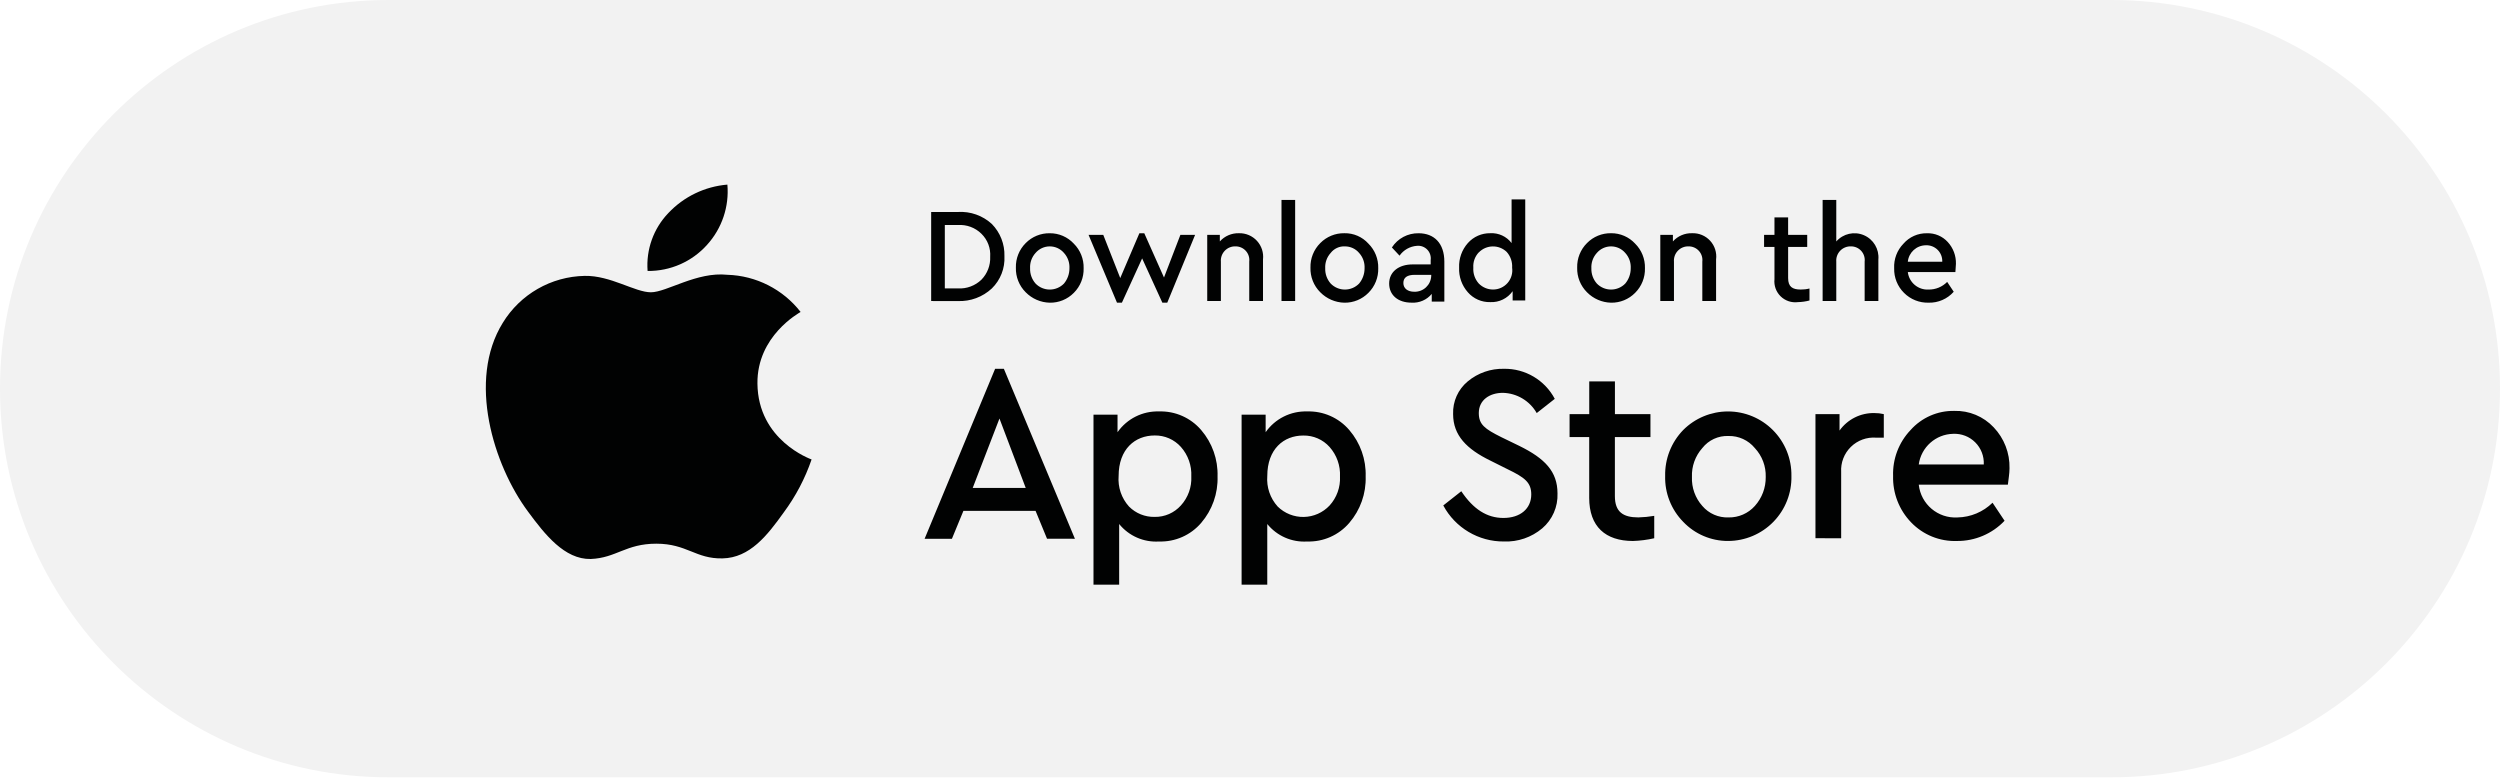
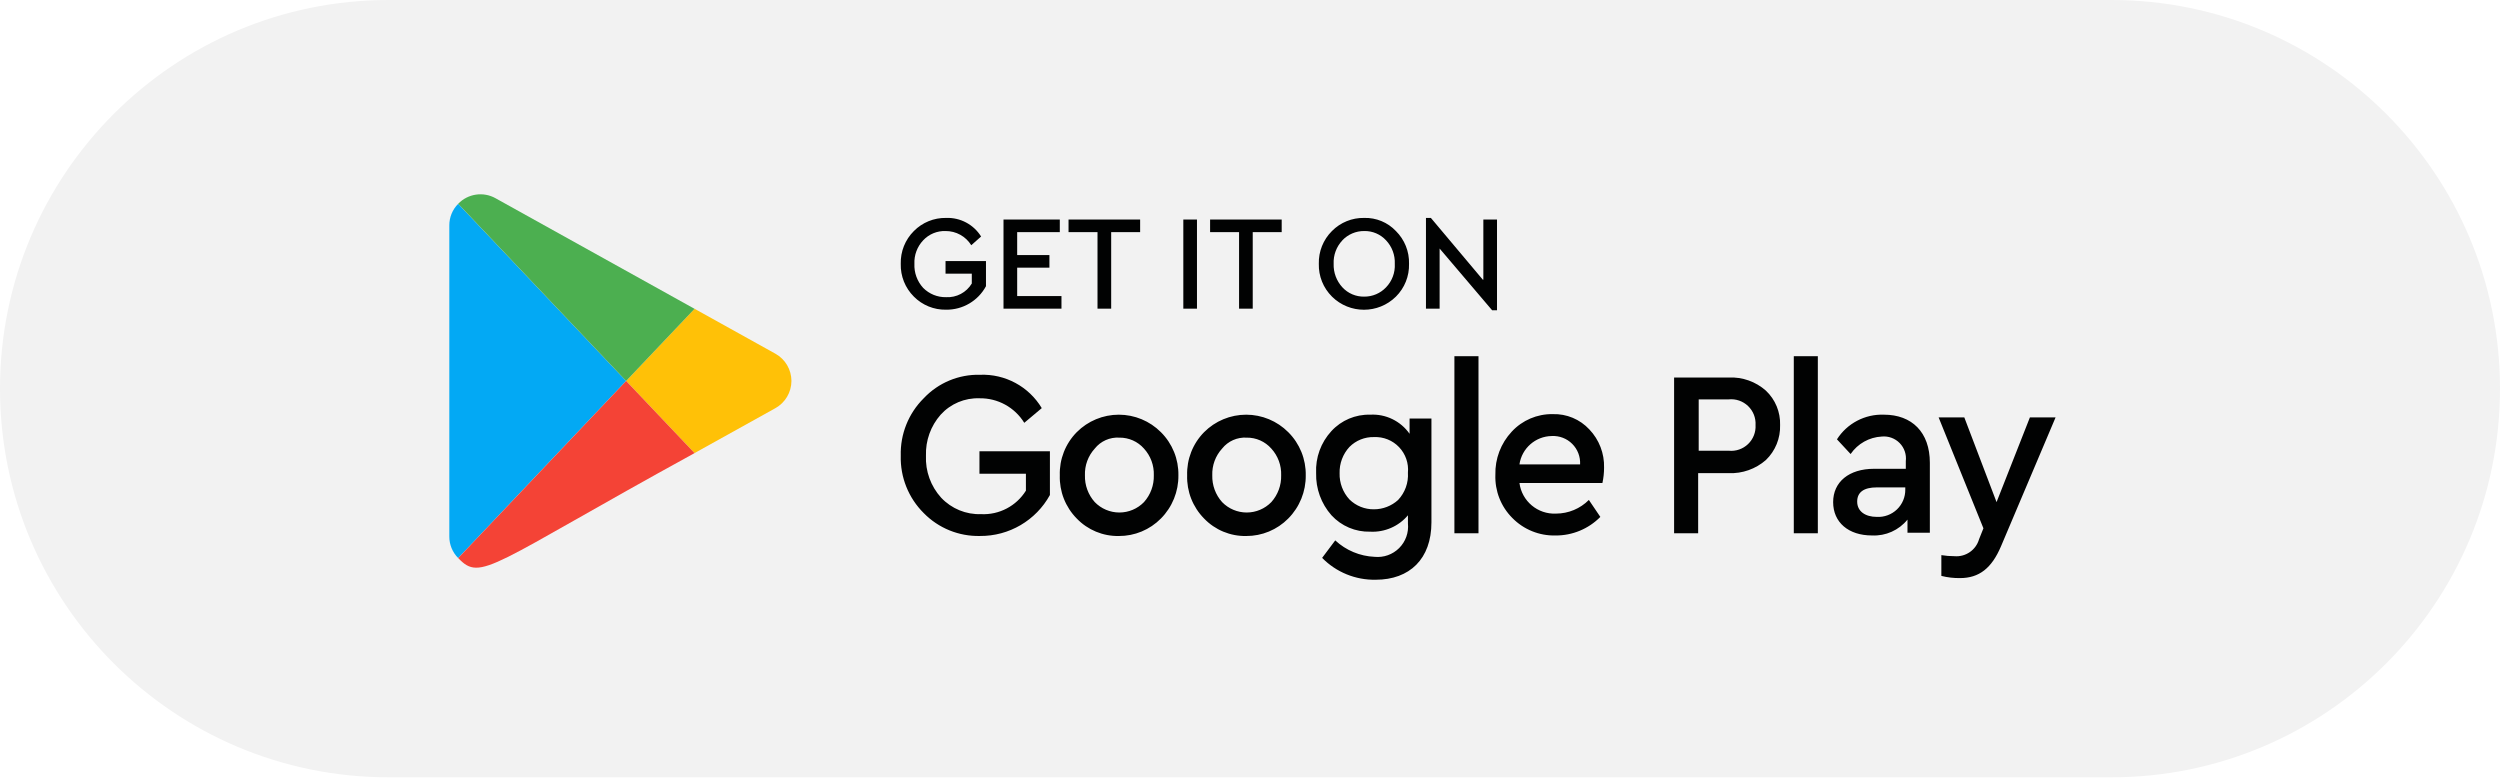
- <svg xmlns="http://www.w3.org/2000/svg" id="Group_14720" data-name="Group 14720" width="238" height="74" viewBox="0 0 238 74">
-   <rect id="Rectangle_22068" data-name="Rectangle 22068" width="238" height="74" rx="37" transform="translate(0 0)" fill="#f2f2f2" />
-   <g id="Group_14697" data-name="Group 14697" transform="translate(46.25 17.575)">
-     <path id="Union_5" data-name="Union 5" d="M92.614,8.9a3.175,3.175,0,0,1-.937-2.341,3.135,3.135,0,0,1,.885-2.341A2.891,2.891,0,0,1,94.8,3.226a2.558,2.558,0,0,1,1.978.833,2.953,2.953,0,0,1,.78,2.081c0,.26-.052.52-.052.781H92.978a1.886,1.886,0,0,0,1.977,1.665,2.438,2.438,0,0,0,1.769-.728l.624.937a3.087,3.087,0,0,1-2.393,1.04A3.177,3.177,0,0,1,92.614,8.9Zm.364-2.966h3.278A1.5,1.5,0,0,0,94.695,4.37,1.738,1.738,0,0,0,92.978,5.932ZM62.436,8.845A3.177,3.177,0,0,1,61.5,6.5a3.177,3.177,0,0,1,.937-2.341,3.143,3.143,0,0,1,2.289-.937,3.077,3.077,0,0,1,2.289.989,3.177,3.177,0,0,1,.937,2.341A3.177,3.177,0,0,1,67.015,8.9a3.142,3.142,0,0,1-2.289.937A3.315,3.315,0,0,1,62.436,8.845ZM63.372,5.1a2.008,2.008,0,0,0-.52,1.457,2.093,2.093,0,0,0,.52,1.457,1.885,1.885,0,0,0,2.706,0,2.255,2.255,0,0,0,.52-1.457,2.006,2.006,0,0,0-.52-1.457,1.778,1.778,0,0,0-2.706,0ZM43.6,8.013c0-1.092.885-1.821,2.237-1.821h1.717V5.775a1.2,1.2,0,0,0-1.3-1.353,2.223,2.223,0,0,0-1.665.937l-.728-.78a2.962,2.962,0,0,1,2.549-1.353c1.457,0,2.445.937,2.445,2.706v3.8h-1.2V9a2.312,2.312,0,0,1-1.925.833C44.434,9.834,43.6,9.105,43.6,8.013Zm1.353-.052c0,.52.416.833,1.04.833a1.567,1.567,0,0,0,1.613-1.509v-.1H46.046Q44.954,7.18,44.954,7.961Zm-7.909.885A3.177,3.177,0,0,1,36.109,6.5a3.177,3.177,0,0,1,.937-2.341,3.142,3.142,0,0,1,2.289-.937,3,3,0,0,1,2.289.989,3.177,3.177,0,0,1,.937,2.341A3.177,3.177,0,0,1,41.624,8.9a3.142,3.142,0,0,1-2.289.937A3.314,3.314,0,0,1,37.045,8.845ZM38.034,5.1a2.006,2.006,0,0,0-.52,1.457,2.09,2.09,0,0,0,.52,1.457,1.885,1.885,0,0,0,2.706,0,2.255,2.255,0,0,0,.52-1.457A2.006,2.006,0,0,0,40.74,5.1a1.752,1.752,0,0,0-1.353-.624A1.61,1.61,0,0,0,38.034,5.1ZM22.009,9.834,20.084,5.619,18.159,9.834H17.69L14.985,3.382h1.4L18,7.492l1.821-4.266h.468L22.165,7.44l1.561-4.059h1.4L22.477,9.834ZM9,8.845A3.177,3.177,0,0,1,8.065,6.5,3.177,3.177,0,0,1,9,4.162a3.143,3.143,0,0,1,2.289-.937,3.077,3.077,0,0,1,2.289.989,3.177,3.177,0,0,1,.937,2.341A3.177,3.177,0,0,1,13.58,8.9a3.142,3.142,0,0,1-2.289.937A3.315,3.315,0,0,1,9,8.845ZM9.938,5.1a2.006,2.006,0,0,0-.52,1.457,2.09,2.09,0,0,0,.52,1.457,1.885,1.885,0,0,0,2.706,0,2.255,2.255,0,0,0,.52-1.457,2.006,2.006,0,0,0-.52-1.457,1.778,1.778,0,0,0-2.706,0ZM80.282,7.6V4.527h-.989V3.382h.989V1.717h1.3V3.382H83.4V4.527H81.583V7.492c0,.833.416,1.092,1.2,1.092a3.13,3.13,0,0,0,.833-.1V9.626a4.592,4.592,0,0,1-1.093.156A1.991,1.991,0,0,1,80.282,7.6ZM51.093,8.845A3.315,3.315,0,0,1,50.261,6.5a3.315,3.315,0,0,1,.833-2.341,2.8,2.8,0,0,1,2.133-.937,2.382,2.382,0,0,1,2.029.937V0h1.3V9.626h-1.2V8.741a2.458,2.458,0,0,1-2.133,1.04A2.726,2.726,0,0,1,51.093,8.845Zm1.04-3.8a1.929,1.929,0,0,0-.52,1.457,2.054,2.054,0,0,0,.52,1.509,1.889,1.889,0,0,0,1.353.572A1.828,1.828,0,0,0,55.308,6.5,2.052,2.052,0,0,0,54.788,5a1.886,1.886,0,0,0-2.654.052ZM88.867,9.678V5.932a1.3,1.3,0,0,0-1.3-1.457,1.352,1.352,0,0,0-1.4,1.457V9.678h-1.3V.052h1.3V4.007a2.292,2.292,0,0,1,4.007,1.717V9.678Zm-15.453,0V5.932a1.3,1.3,0,0,0-1.3-1.457,1.352,1.352,0,0,0-1.4,1.457V9.678h-1.3v-6.3h1.2v.625a2.36,2.36,0,0,1,1.821-.781,2.219,2.219,0,0,1,2.289,2.5V9.678Zm-40.063,0V.052h1.3V9.678Zm-3.07,0V5.932a1.3,1.3,0,0,0-1.3-1.457,1.352,1.352,0,0,0-1.4,1.457V9.678h-1.3v-6.3h1.2v.625a2.36,2.36,0,0,1,1.821-.781,2.245,2.245,0,0,1,2.289,2.5V9.678ZM0,9.678V1.2H2.549A4.372,4.372,0,0,1,5.775,2.341a4.2,4.2,0,0,1,1.2,3.07,4,4,0,0,1-1.2,3.07,4.485,4.485,0,0,1-3.226,1.2Zm1.3-1.2H2.549a2.981,2.981,0,0,0,2.237-.833,2.94,2.94,0,0,0,.833-2.185,2.789,2.789,0,0,0-.833-2.185,2.906,2.906,0,0,0-2.237-.833H1.3Z" transform="translate(42.397 1.405)" fill="#010202" />
-     <path id="Union_4" data-name="Union 4" d="M30.177,20.552V4.37h2.289V6.036a4.65,4.65,0,0,1,3.955-1.977,5.07,5.07,0,0,1,4.006,1.769,6.471,6.471,0,0,1,1.561,4.423,6.468,6.468,0,0,1-1.561,4.422,5.069,5.069,0,0,1-4.006,1.769,4.522,4.522,0,0,1-3.8-1.665v5.775ZM32.623,10.2a3.879,3.879,0,0,0,.989,2.914,3.457,3.457,0,0,0,4.943-.1,3.82,3.82,0,0,0,.989-2.758,3.947,3.947,0,0,0-.989-2.81,3.273,3.273,0,0,0-2.5-1.092C34.184,6.348,32.623,7.648,32.623,10.2ZM16.077,20.552V4.37h2.289V6.036a4.65,4.65,0,0,1,3.955-1.977,5.07,5.07,0,0,1,4.006,1.769,6.473,6.473,0,0,1,1.561,4.423,6.471,6.471,0,0,1-1.561,4.422,5.069,5.069,0,0,1-4.006,1.769,4.521,4.521,0,0,1-3.8-1.665v5.775ZM18.47,10.2a3.879,3.879,0,0,0,.989,2.914A3.337,3.337,0,0,0,21.9,14.1a3.274,3.274,0,0,0,2.5-1.092,3.82,3.82,0,0,0,.989-2.758A3.947,3.947,0,0,0,24.4,7.44a3.273,3.273,0,0,0-2.5-1.092C20.032,6.348,18.47,7.648,18.47,10.2Zm30.906,2.81,1.717-1.353C52.238,13.372,53.539,14.2,55.1,14.2c1.613,0,2.653-.885,2.653-2.237,0-1.145-.624-1.613-2.237-2.394l-1.665-.832c-2.237-1.093-3.538-2.393-3.538-4.423a3.857,3.857,0,0,1,1.4-3.121A5.2,5.2,0,0,1,55.152,0a5.377,5.377,0,0,1,4.839,2.862L58.273,4.214a3.823,3.823,0,0,0-3.225-1.925c-1.249,0-2.289.676-2.289,1.925,0,1.092.572,1.509,2.133,2.289l1.717.833c2.445,1.2,3.642,2.445,3.642,4.526a4.16,4.16,0,0,1-1.457,3.33,5.338,5.338,0,0,1-3.642,1.249A6.493,6.493,0,0,1,49.376,13.008ZM93.914,14.62A6.123,6.123,0,0,1,92.2,10.2a6.046,6.046,0,0,1,1.665-4.371,5.44,5.44,0,0,1,4.162-1.821,4.946,4.946,0,0,1,3.746,1.561,5.464,5.464,0,0,1,1.509,3.9c0,.52-.1,1.04-.156,1.561H94.643a3.5,3.5,0,0,0,3.694,3.121,4.878,4.878,0,0,0,3.33-1.4l1.145,1.717a6.184,6.184,0,0,1-4.527,1.925A5.764,5.764,0,0,1,93.914,14.62Zm.728-5.515h6.191A2.786,2.786,0,0,0,97.92,6.191,3.38,3.38,0,0,0,94.643,9.105ZM72.218,14.568A6,6,0,0,1,70.5,10.2a6.09,6.09,0,0,1,1.717-4.371,6.03,6.03,0,0,1,8.533,0A6.046,6.046,0,0,1,82.52,10.2a6.043,6.043,0,0,1-6.036,6.191A5.854,5.854,0,0,1,72.218,14.568Zm1.821-7.024A3.907,3.907,0,0,0,73.05,10.3a3.907,3.907,0,0,0,.989,2.758,3.124,3.124,0,0,0,2.5,1.092,3.275,3.275,0,0,0,2.5-1.092A4.037,4.037,0,0,0,80.074,10.3a3.856,3.856,0,0,0-1.041-2.758,3.153,3.153,0,0,0-2.5-1.144A3.013,3.013,0,0,0,74.039,7.544Zm-10.77,4.735V6.5H61.4V4.318h1.873V1.2h2.445V4.318H69.1V6.5H65.714v5.619c0,1.509.781,2.029,2.237,2.029A10.493,10.493,0,0,0,69.46,14v2.133a10.791,10.791,0,0,1-2.029.26C64.829,16.389,63.268,15.037,63.268,12.279Zm-51.614,3.9-1.092-2.654H3.694L2.6,16.182H0L6.712,0h.833l6.764,16.182ZM4.579,11.342H9.626l-2.5-6.608Zm80.23,4.787V4.318H87.1V5.88a3.977,3.977,0,0,1,3.33-1.665,3.738,3.738,0,0,1,.885.1V6.556h-.729a3.1,3.1,0,0,0-3.33,3.278v6.3Z" transform="translate(41.773 17.534)" fill="#010202" />
-     <path id="Path_14297" data-name="Path 14297" d="M190.961,122.739c-.052-4.527,3.954-6.712,4.11-6.816a9.19,9.19,0,0,0-6.972-3.538c-2.914-.312-5.775,1.665-7.284,1.665s-3.85-1.613-6.3-1.561a9.341,9.341,0,0,0-7.8,4.475c-3.382,5.463-.884,13.528,2.393,17.95,1.613,2.185,3.486,4.579,5.983,4.527,2.445-.1,3.33-1.457,6.244-1.457s3.746,1.457,6.3,1.4c2.6-.052,4.266-2.185,5.827-4.371a18.575,18.575,0,0,0,2.654-5.047C196.007,129.919,191.013,128.15,190.961,122.739Zm-4.787-13.216A7.555,7.555,0,0,0,188.1,103.8a8.714,8.714,0,0,0-5.619,2.706,7.176,7.176,0,0,0-1.977,5.515A7.484,7.484,0,0,0,186.174,109.523Z" transform="translate(-165.103 -103.8)" fill="#010202" />
+ <svg xmlns="http://www.w3.org/2000/svg" width="238" height="74" viewBox="0 0 238 74">
+   <g id="Group_14721" data-name="Group 14721" transform="translate(0.225)">
+     <rect id="Rectangle_22069" data-name="Rectangle 22069" width="238" height="74" rx="37" transform="translate(-0.225 0)" fill="#f2f2f2" />
+     <g id="Group_14702" data-name="Group 14702" transform="translate(42.55 18.5)">
+       <path id="Union_3" data-name="Union 3" d="M56.3,8.793,51.3,2.914V8.637H50V0h.468l4.943,5.88h.052V.156h1.3V8.793Zm-15.245-1.3A4.236,4.236,0,0,1,39.8,4.37a4.235,4.235,0,0,1,1.249-3.121A4.2,4.2,0,0,1,44.121,0a4,4,0,0,1,3.018,1.249A4.236,4.236,0,0,1,48.388,4.37a4.237,4.237,0,0,1-1.248,3.122,4.333,4.333,0,0,1-6.088,0Zm.989-5.359a3.062,3.062,0,0,0-.833,2.237,3.146,3.146,0,0,0,.833,2.237,2.747,2.747,0,0,0,2.081.885A2.831,2.831,0,0,0,46.2,6.608a2.983,2.983,0,0,0,.832-2.237A3.061,3.061,0,0,0,46.2,2.133a2.747,2.747,0,0,0-2.081-.885A2.828,2.828,0,0,0,42.04,2.133ZM1.249,7.492A4.236,4.236,0,0,1,0,4.37,4.234,4.234,0,0,1,1.249,1.249,4.2,4.2,0,0,1,4.318,0a3.755,3.755,0,0,1,3.33,1.769L6.712,2.6A2.851,2.851,0,0,0,4.266,1.249a2.78,2.78,0,0,0-2.133.885A3.06,3.06,0,0,0,1.3,4.37,3.185,3.185,0,0,0,2.133,6.66a2.98,2.98,0,0,0,2.185.885,2.686,2.686,0,0,0,2.445-1.3V5.307h-2.5V4.11h3.85V6.5a4.253,4.253,0,0,1-3.8,2.237A4.2,4.2,0,0,1,1.249,7.492ZM32.207,8.637V1.353H29.449V.156h6.816v1.2H33.508V8.637Zm-5.307,0V.156h1.3V8.637Zm-8.169,0V1.353H15.973V.156h6.816v1.2H20.032V8.637Zm-8.949,0V.156h5.359v1.2H11.083V3.538h3.07v1.2h-3.07V7.44H15.3v1.2Z" transform="translate(42.977 2.246)" fill="#010202" />
+       <path id="Union_2" data-name="Union 2" d="M40.115,19.2l1.248-1.665A5.866,5.866,0,0,0,45.11,19.1a2.9,2.9,0,0,0,3.174-3.174v-.781a4.4,4.4,0,0,1-3.59,1.561A4.832,4.832,0,0,1,41,15.141a5.825,5.825,0,0,1-1.457-4.006A5.506,5.506,0,0,1,41,7.128a4.834,4.834,0,0,1,3.694-1.561A4.279,4.279,0,0,1,48.44,7.388V5.932h2.081v9.886c0,3.486-2.081,5.463-5.307,5.463A6.949,6.949,0,0,1,40.115,19.2Zm2.6-10.562a3.547,3.547,0,0,0-.937,2.5,3.545,3.545,0,0,0,.937,2.5,3.262,3.262,0,0,0,2.341.937,3.412,3.412,0,0,0,2.289-.885,3.463,3.463,0,0,0,.937-2.6A3.1,3.1,0,0,0,45.058,7.7,3.178,3.178,0,0,0,42.717,8.637ZM99.065,20.916V18.939a7.775,7.775,0,0,0,1.248.1,2.239,2.239,0,0,0,2.341-1.613l.416-1.041L98.805,5.827h2.445l3.07,8.065,3.174-8.065h2.445l-5.2,12.279c-.885,2.081-2.081,3.018-3.9,3.018A6.855,6.855,0,0,1,99.065,20.916ZM28.877,15.453a5.607,5.607,0,0,1-1.613-4.11,5.609,5.609,0,0,1,1.613-4.11,5.653,5.653,0,0,1,8.013,0,5.654,5.654,0,0,1,1.665,4.11,5.739,5.739,0,0,1-1.665,4.11,5.589,5.589,0,0,1-4.007,1.665A5.417,5.417,0,0,1,28.877,15.453Zm1.717-6.66a3.585,3.585,0,0,0-.937,2.549,3.675,3.675,0,0,0,.937,2.55,3.267,3.267,0,0,0,4.683,0,3.673,3.673,0,0,0,.937-2.55,3.583,3.583,0,0,0-.937-2.549,3.076,3.076,0,0,0-2.341-1.04A2.777,2.777,0,0,0,30.594,8.793Zm-13.84,6.66a5.607,5.607,0,0,1-1.613-4.11,5.609,5.609,0,0,1,1.613-4.11,5.653,5.653,0,0,1,8.013,0,5.654,5.654,0,0,1,1.665,4.11,5.739,5.739,0,0,1-1.665,4.11,5.589,5.589,0,0,1-4.007,1.665A5.417,5.417,0,0,1,16.754,15.453Zm1.717-6.66a3.585,3.585,0,0,0-.937,2.549,3.675,3.675,0,0,0,.937,2.55,3.267,3.267,0,0,0,4.683,0,3.673,3.673,0,0,0,.937-2.55,3.583,3.583,0,0,0-.937-2.549,3.076,3.076,0,0,0-2.341-1.04A2.777,2.777,0,0,0,18.47,8.793ZM2.185,14.933A7.413,7.413,0,0,1,0,9.469,7.412,7.412,0,0,1,2.185,4.007,7.109,7.109,0,0,1,7.544,1.769a6.543,6.543,0,0,1,5.88,3.174l-1.665,1.4A4.913,4.913,0,0,0,7.492,4.007,4.758,4.758,0,0,0,3.8,5.567a5.615,5.615,0,0,0-1.4,3.9A5.591,5.591,0,0,0,3.85,13.476a4.982,4.982,0,0,0,3.8,1.561A4.754,4.754,0,0,0,11.915,12.8V11.187H7.492V9.053H14.2v4.162a7.533,7.533,0,0,1-6.66,3.9A7.259,7.259,0,0,1,2.185,14.933Zm86.578-1.04c0-1.925,1.509-3.174,3.9-3.174h3.018V9.99a2.1,2.1,0,0,0-2.289-2.341,3.835,3.835,0,0,0-2.966,1.665l-1.3-1.4A5.078,5.078,0,0,1,93.6,5.567c2.654,0,4.37,1.665,4.37,4.579v6.66H95.84V15.557a4.094,4.094,0,0,1-3.382,1.509C90.22,17.066,88.763,15.817,88.763,13.892Zm2.289-.052c0,.937.781,1.457,1.873,1.457a2.571,2.571,0,0,0,2.706-2.6v-.208H92.925C91.677,12.487,91.052,12.956,91.052,13.84ZM58.221,15.4a5.528,5.528,0,0,1-1.613-4.11,5.783,5.783,0,0,1,1.561-4.11,5.189,5.189,0,0,1,3.9-1.665,4.559,4.559,0,0,1,3.486,1.457,5.067,5.067,0,0,1,1.4,3.642,6.941,6.941,0,0,1-.156,1.457H58.9a3.352,3.352,0,0,0,3.486,2.914,4.416,4.416,0,0,0,3.122-1.3L66.6,15.3a5.943,5.943,0,0,1-4.266,1.769A5.57,5.57,0,0,1,58.221,15.4Zm.677-5.1h5.775A2.567,2.567,0,0,0,61.968,7.6,3.154,3.154,0,0,0,58.9,10.3Zm26.119,6.556V0h2.289V16.858Zm-11.395,0V2.029h5.2a4.981,4.981,0,0,1,3.538,1.249,4.312,4.312,0,0,1,1.353,3.278,4.428,4.428,0,0,1-1.353,3.33,5.069,5.069,0,0,1-3.538,1.249H75.912v5.723ZM75.964,9h2.862a2.324,2.324,0,0,0,2.55-2.445,2.324,2.324,0,0,0-2.55-2.445H75.964ZM52.707,16.858V0H55V16.858Z" transform="translate(42.977 15.41)" fill="#010202" />
+       <g id="_2111445" data-name="2111445" transform="translate(0 0)">
+         <path id="Path_14325" data-name="Path 14325" d="M28.107,14.229a2.977,2.977,0,0,1-1.525,2.591l-7.7,4.279L12.37,14.229,18.884,7.36l7.7,4.279A2.977,2.977,0,0,1,28.107,14.229Z" transform="translate(4.463 3.536)" fill="#ffc107" />
+         <path id="Path_14326" data-name="Path 14326" d="M17.833,17.473,1.844,34.335A2.886,2.886,0,0,1,1,32.277V2.668A2.886,2.886,0,0,1,1.844.61Z" transform="translate(-1 0.293)" fill="#03a9f4" />
+         <path id="Path_14327" data-name="Path 14327" d="M17.559,12l6.514,6.869c-19.5,10.7-20.319,12.3-22.5,9.993Z" transform="translate(-0.726 5.766)" fill="#f44336" />
+         <path id="Path_14328" data-name="Path 14328" d="M24.073,10.9l-6.514,6.869L1.57.9A2.942,2.942,0,0,1,5.123.37Z" transform="translate(-0.726 0)" fill="#4caf50" />
+       </g>
+     </g>
  </g>
</svg>
